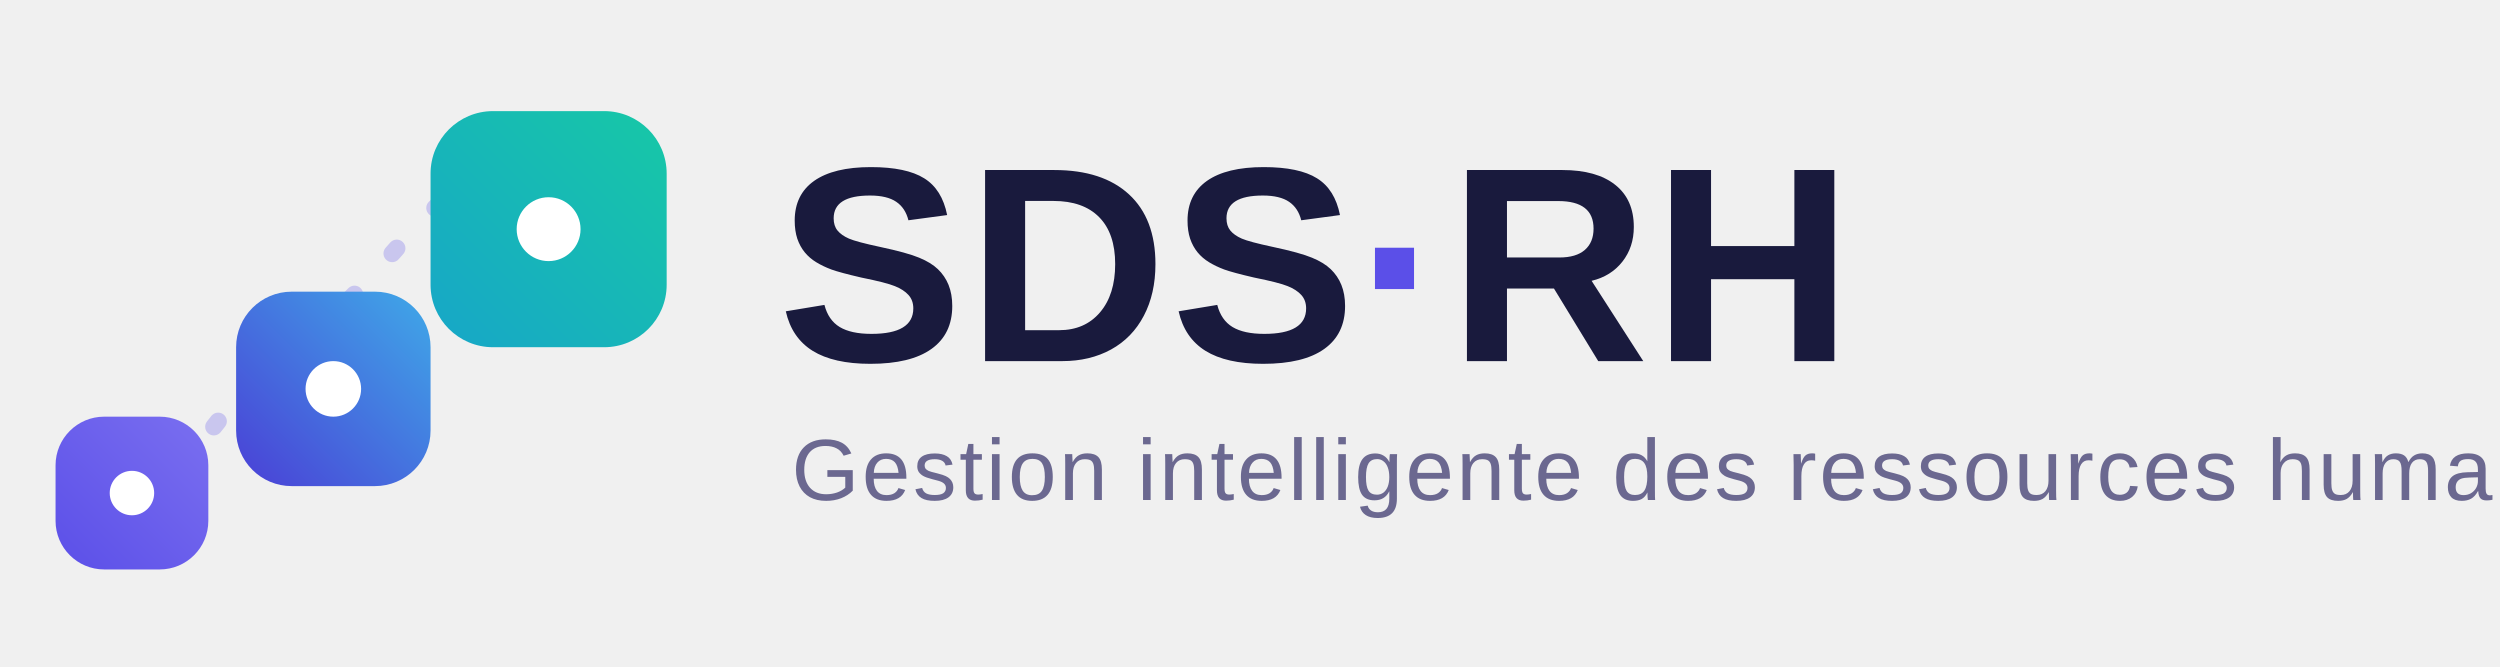
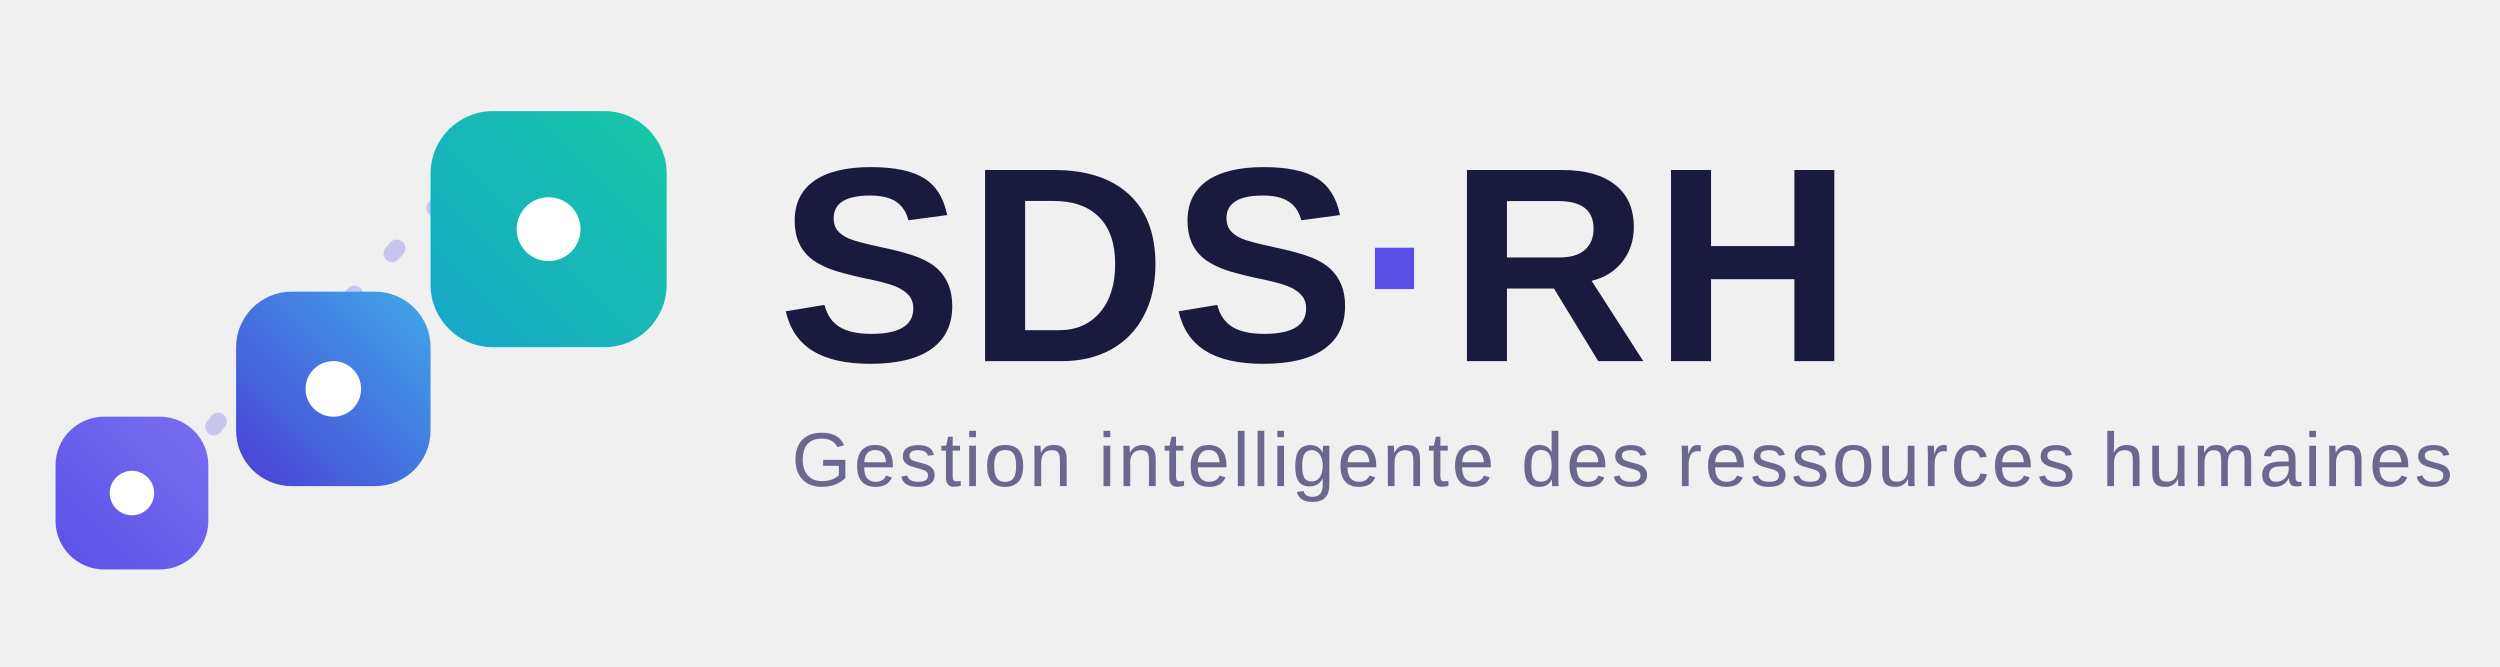
<svg xmlns="http://www.w3.org/2000/svg" width="360" height="96" viewBox="0 0 360 96" role="img" aria-labelledby="sdsrhLogoTitle">
  <defs>
    <linearGradient id="cellGradSmall" x1="0%" y1="100%" x2="100%" y2="0%">
      <stop offset="0%" stop-color="#5B4FE8" />
      <stop offset="100%" stop-color="#7A6FF0" />
    </linearGradient>
    <linearGradient id="cellGradMid" x1="0%" y1="100%" x2="100%" y2="0%">
      <stop offset="0%" stop-color="#4A3FD6" />
      <stop offset="100%" stop-color="#3FA9E8" />
    </linearGradient>
    <linearGradient id="cellGradLarge" x1="0%" y1="100%" x2="100%" y2="0%">
      <stop offset="0%" stop-color="#17A6C8" />
      <stop offset="100%" stop-color="#17C8A6" />
    </linearGradient>
  </defs>
  <g transform="translate(4,8)">
    <path d="M14 66 C 26 58, 30 46, 40 40 C 50 34, 54 24, 66 16" fill="none" stroke="#C9C6EE" stroke-width="2.5" stroke-dasharray="1 8" stroke-linecap="round" />
    <rect x="4" y="52" width="22" height="22" rx="7" fill="url(#cellGradSmall)" />
    <circle cx="15" cy="63" r="3.2" fill="#FFFFFF" />
    <rect x="30" y="34" width="28" height="28" rx="8" fill="url(#cellGradMid)" />
    <circle cx="44" cy="48" r="4" fill="#FFFFFF" />
    <rect x="58" y="8" width="34" height="34" rx="9" fill="url(#cellGradLarge)" />
    <circle cx="75" cy="25" r="4.6" fill="#FFFFFF" />
  </g>
  <g transform="translate(112,0)" font-family="'Space Grotesk', 'Arial', sans-serif">
    <text x="0" y="52" font-size="40" font-weight="700" letter-spacing="0.5" fill="#191A3D">SDS<tspan fill="#5B4FE8">·</tspan>RH</text>
-     <text x="2" y="72" font-size="12.5" font-weight="500" letter-spacing="0.4" fill="#6B6890">Gestion intelligente des ressources humaines</text>
+     <text x="2" y="70" font-size="11" font-weight="450" letter-spacing="0.4" fill="#6B6890">Gestion intelligente des ressources humaines</text>
  </g>
</svg>
